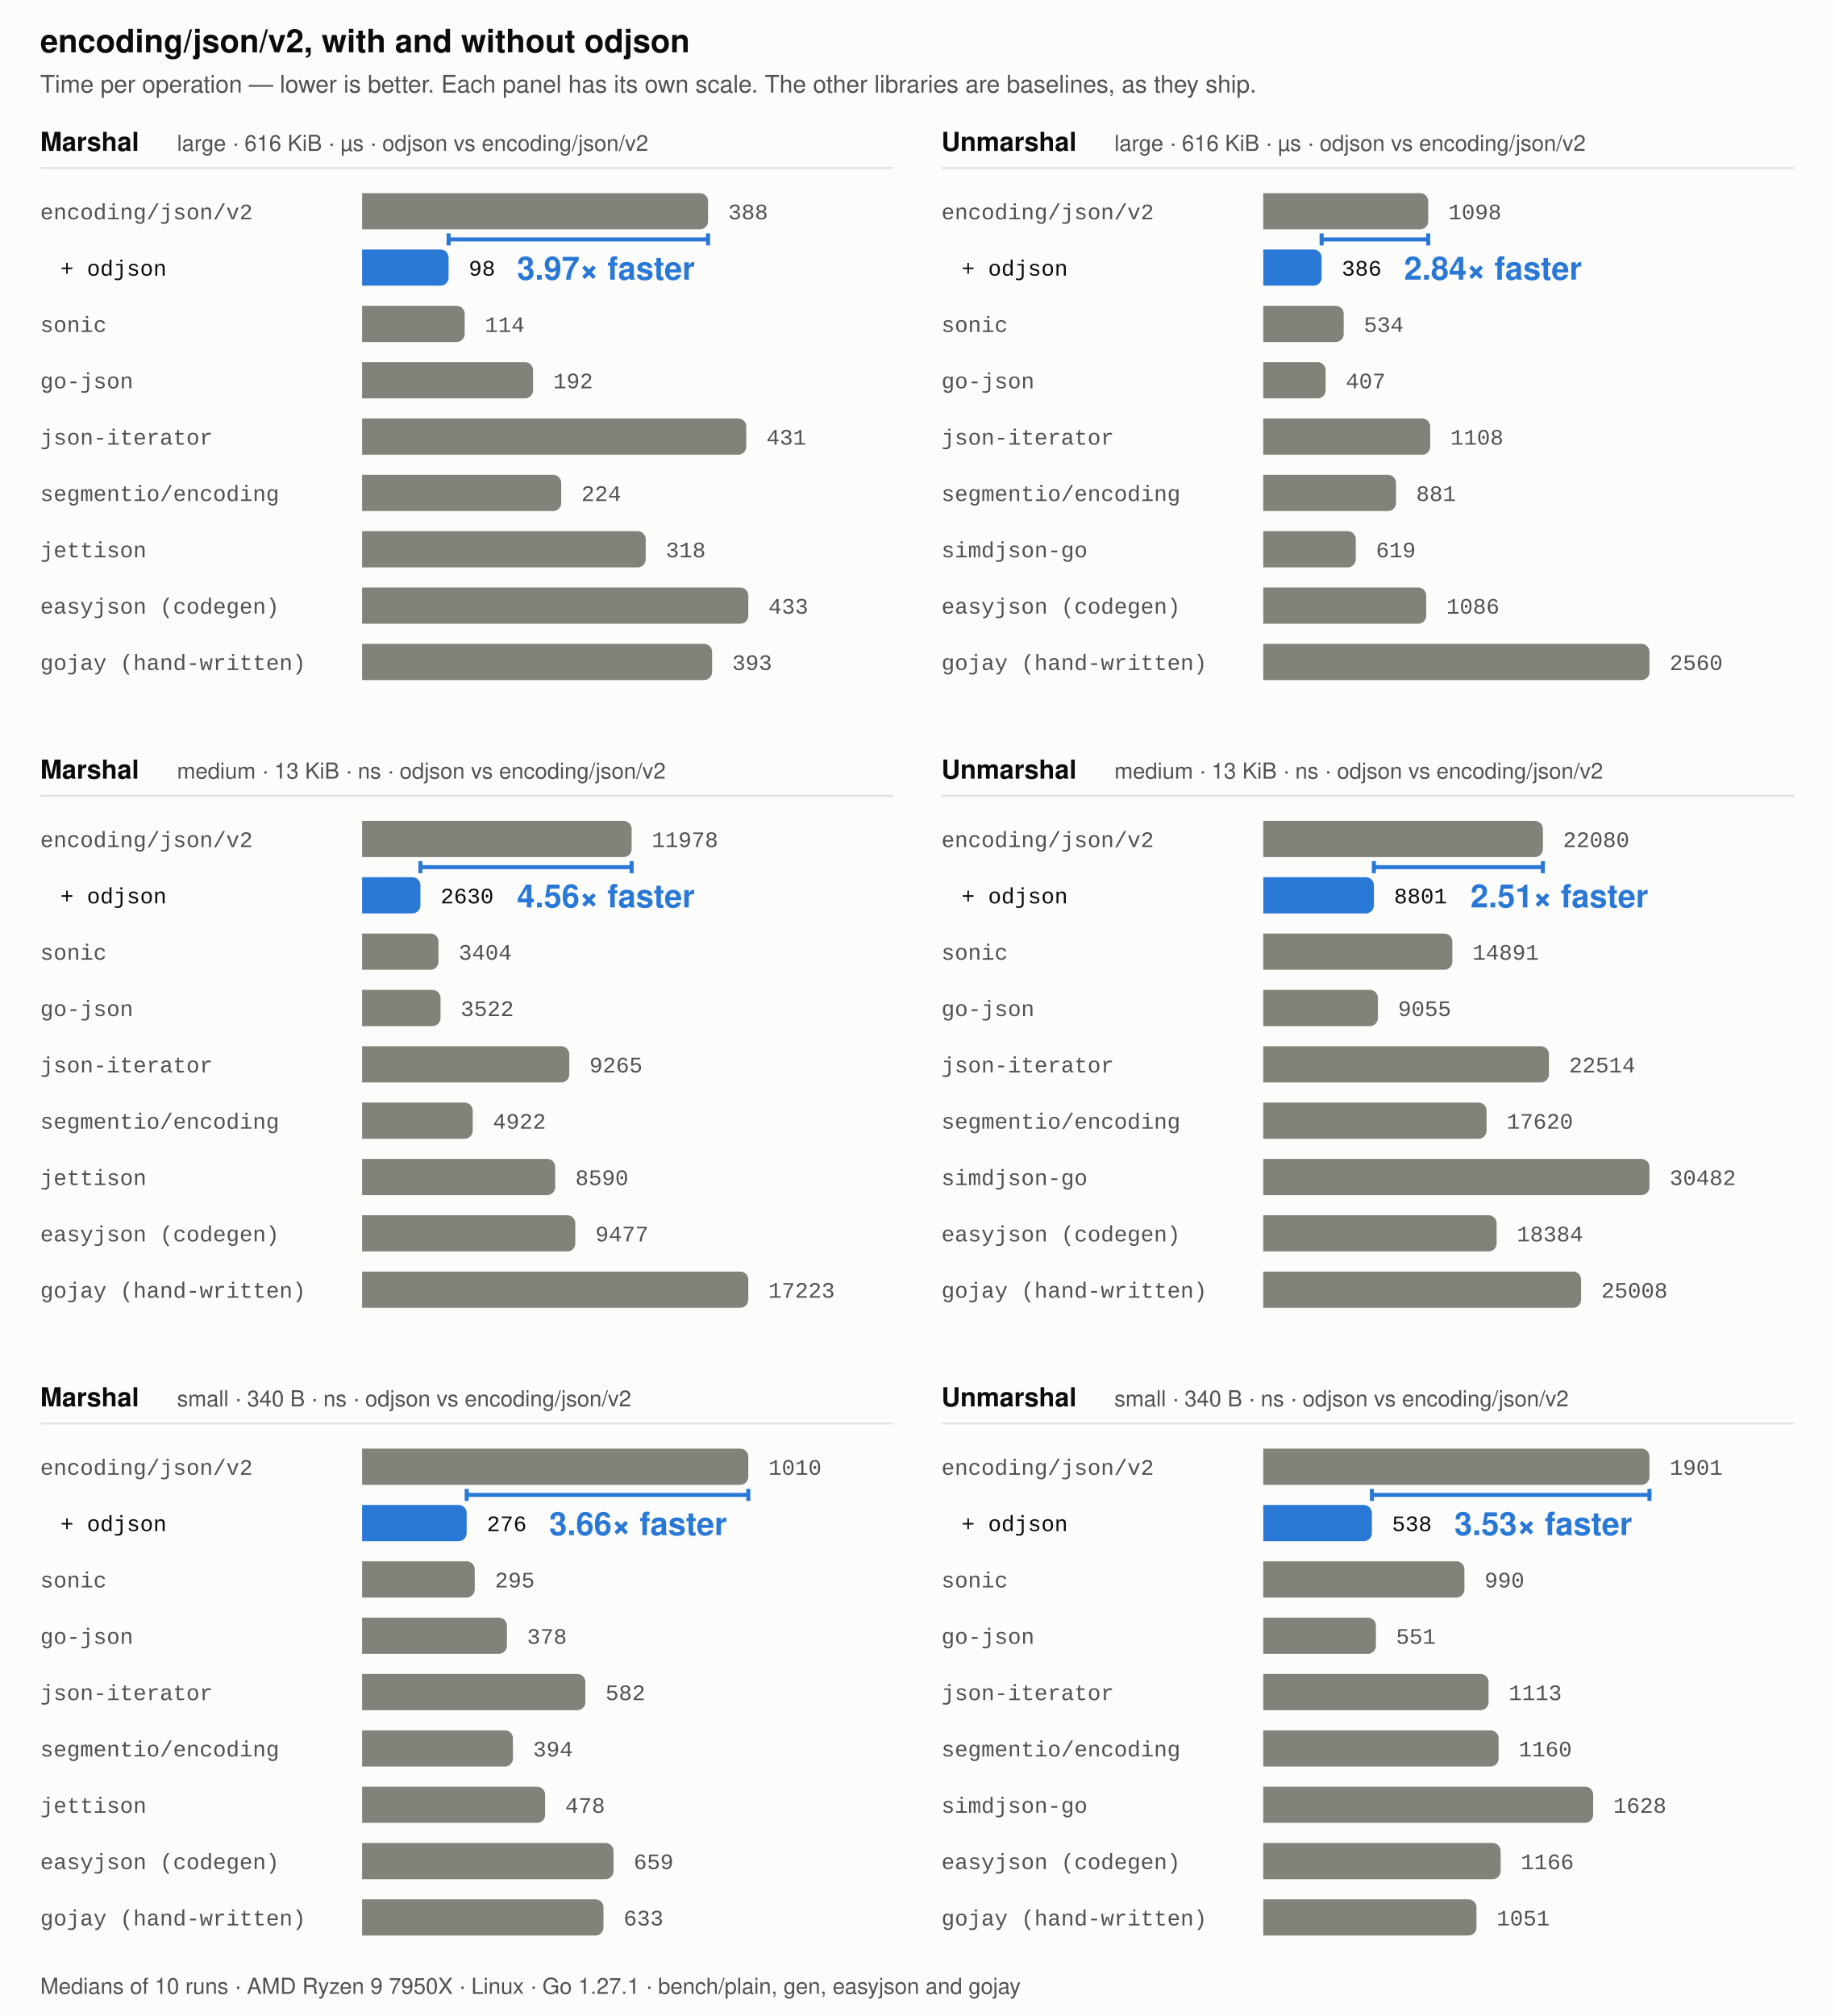
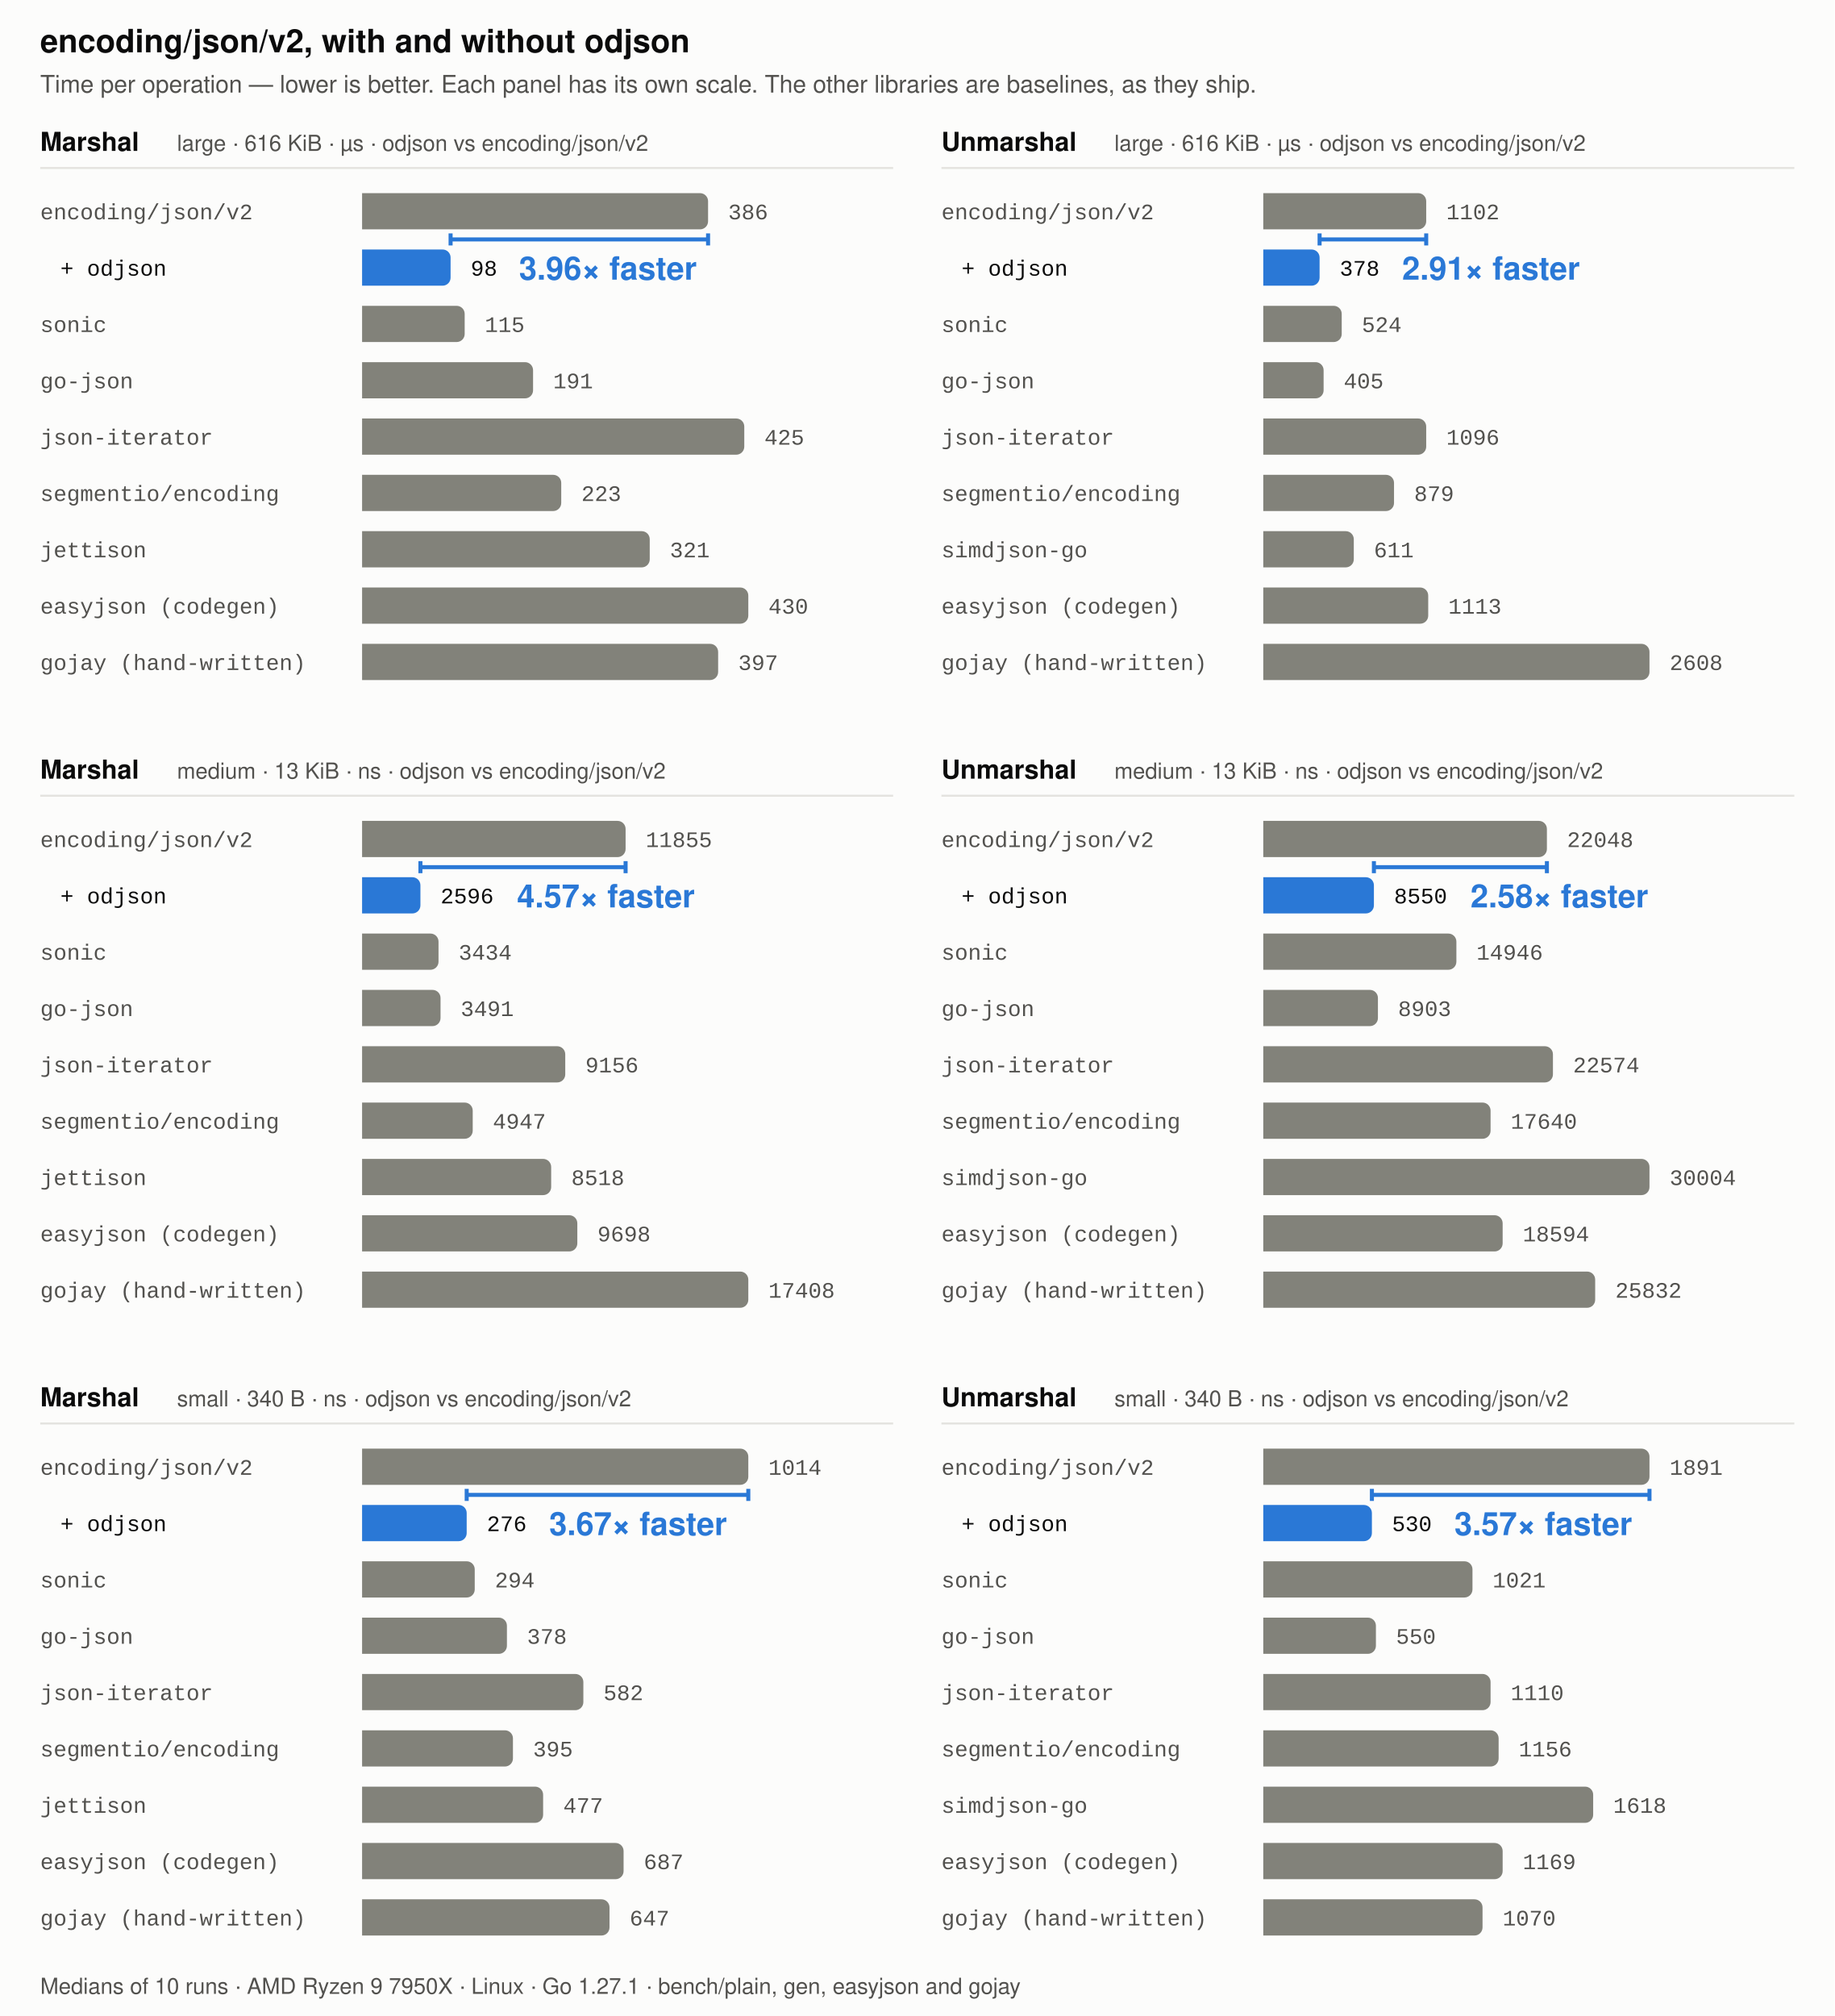
- <svg xmlns="http://www.w3.org/2000/svg" width="912" height="1002" viewBox="0 0 912 1002" role="img" aria-label="Benchmark comparison, lower is better. Marshal large · 616 KiB: encoding/json/v2 388 µs, + odjson 98 µs, sonic 114 µs, go-json 192 µs, json-iterator 431 µs, segmentio/encoding 224 µs, jettison 318 µs, easyjson (codegen) 433 µs, gojay (hand-written) 393 µs. Marshal medium · 13 KiB: encoding/json/v2 11978 ns, + odjson 2630 ns, sonic 3404 ns, go-json 3522 ns, json-iterator 9265 ns, segmentio/encoding 4922 ns, jettison 8590 ns, easyjson (codegen) 9477 ns, gojay (hand-written) 17223 ns. Marshal small · 340 B: encoding/json/v2 1010 ns, + odjson 276 ns, sonic 295 ns, go-json 378 ns, json-iterator 582 ns, segmentio/encoding 394 ns, jettison 478 ns, easyjson (codegen) 659 ns, gojay (hand-written) 633 ns. Unmarshal large · 616 KiB: encoding/json/v2 1098 µs, + odjson 386 µs, sonic 534 µs, go-json 407 µs, json-iterator 1108 µs, segmentio/encoding 881 µs, simdjson-go 619 µs, easyjson (codegen) 1086 µs, gojay (hand-written) 2560 µs. Unmarshal medium · 13 KiB: encoding/json/v2 22080 ns, + odjson 8801 ns, sonic 14891 ns, go-json 9055 ns, json-iterator 22514 ns, segmentio/encoding 17620 ns, simdjson-go 30482 ns, easyjson (codegen) 18384 ns, gojay (hand-written) 25008 ns. Unmarshal small · 340 B: encoding/json/v2 1901 ns, + odjson 538 ns, sonic 990 ns, go-json 551 ns, json-iterator 1113 ns, segmentio/encoding 1160 ns, simdjson-go 1628 ns, easyjson (codegen) 1166 ns, gojay (hand-written) 1051 ns.">
+ <svg xmlns="http://www.w3.org/2000/svg" width="912" height="1002" viewBox="0 0 912 1002" role="img" aria-label="Benchmark comparison, lower is better. Marshal large · 616 KiB: encoding/json/v2 386 µs, + odjson 98 µs, sonic 115 µs, go-json 191 µs, json-iterator 425 µs, segmentio/encoding 223 µs, jettison 321 µs, easyjson (codegen) 430 µs, gojay (hand-written) 397 µs. Marshal medium · 13 KiB: encoding/json/v2 11855 ns, + odjson 2596 ns, sonic 3434 ns, go-json 3491 ns, json-iterator 9156 ns, segmentio/encoding 4947 ns, jettison 8518 ns, easyjson (codegen) 9698 ns, gojay (hand-written) 17408 ns. Marshal small · 340 B: encoding/json/v2 1014 ns, + odjson 276 ns, sonic 294 ns, go-json 378 ns, json-iterator 582 ns, segmentio/encoding 395 ns, jettison 477 ns, easyjson (codegen) 687 ns, gojay (hand-written) 647 ns. Unmarshal large · 616 KiB: encoding/json/v2 1102 µs, + odjson 378 µs, sonic 524 µs, go-json 405 µs, json-iterator 1096 µs, segmentio/encoding 879 µs, simdjson-go 611 µs, easyjson (codegen) 1113 µs, gojay (hand-written) 2608 µs. Unmarshal medium · 13 KiB: encoding/json/v2 22048 ns, + odjson 8550 ns, sonic 14946 ns, go-json 8903 ns, json-iterator 22574 ns, segmentio/encoding 17640 ns, simdjson-go 30004 ns, easyjson (codegen) 18594 ns, gojay (hand-written) 25832 ns. Unmarshal small · 340 B: encoding/json/v2 1891 ns, + odjson 530 ns, sonic 1021 ns, go-json 550 ns, json-iterator 1110 ns, segmentio/encoding 1156 ns, simdjson-go 1618 ns, easyjson (codegen) 1169 ns, gojay (hand-written) 1070 ns.">
  <style>
text{font-family:-apple-system,BlinkMacSystemFont,"Segoe UI",Helvetica,Arial,sans-serif}
.mono{font-family:ui-monospace,SFMono-Regular,Menlo,Consolas,"Liberation Mono",monospace}
.t1{fill:#0b0b0b}.t2{fill:#52514e}
</style>
  <rect width="912" height="1002" fill="#fcfcfb" />
  <text class="t1" x="20" y="26" font-size="16" font-weight="600">encoding/json/v2, with and without odjson</text>
  <text class="t2" x="20" y="46" font-size="12">Time per operation — lower is better. Each panel has its own scale. The other libraries are baselines, as they ship.</text>
  <text class="t1" x="20" y="75" font-size="13" font-weight="600">Marshal</text>
  <text class="t2" x="88" y="75" font-size="11">large · 616 KiB · µs · odjson vs encoding/json/v2</text>
  <rect x="20" y="83" width="424" height="1" fill="#e4e3df" />
  <text class="mono t2" x="20" y="109" font-size="11">encoding/json/v2</text>
  <path d="M180 96 h168 a4 4 0 0 1 4 4 v10 a4 4 0 0 1 -4 4 h-168 z" fill="#82827a" />
-   <text class="mono t2" x="362" y="109" font-size="11">388</text>
+   <text class="mono t2" x="362" y="109" font-size="11">386</text>
  <text class="mono t1" x="30" y="137" font-size="11">+ odjson</text>
-   <path d="M180 124 h39 a4 4 0 0 1 4 4 v10 a4 4 0 0 1 -4 4 h-39 z" fill="#2a78d6" />
-   <text class="mono t1" x="233" y="137" font-size="11">98</text>
-   <path d="M223 116 v6 m0 -3 H352 m0 -3 v6" stroke="#2a78d6" stroke-width="2" fill="none" />
-   <text x="257" y="139" font-size="16" font-weight="700" fill="#2a78d6">3.97× faster</text>
+   <path d="M180 124 h40 a4 4 0 0 1 4 4 v10 a4 4 0 0 1 -4 4 h-40 z" fill="#2a78d6" />
+   <text class="mono t1" x="234" y="137" font-size="11">98</text>
+   <path d="M224 116 v6 m0 -3 H352 m0 -3 v6" stroke="#2a78d6" stroke-width="2" fill="none" />
+   <text x="258" y="139" font-size="16" font-weight="700" fill="#2a78d6">3.96× faster</text>
  <text class="mono t2" x="20" y="165" font-size="11">sonic</text>
  <path d="M180 152 h47 a4 4 0 0 1 4 4 v10 a4 4 0 0 1 -4 4 h-47 z" fill="#82827a" />
-   <text class="mono t2" x="241" y="165" font-size="11">114</text>
+   <text class="mono t2" x="241" y="165" font-size="11">115</text>
  <text class="mono t2" x="20" y="193" font-size="11">go-json</text>
  <path d="M180 180 h81 a4 4 0 0 1 4 4 v10 a4 4 0 0 1 -4 4 h-81 z" fill="#82827a" />
-   <text class="mono t2" x="275" y="193" font-size="11">192</text>
+   <text class="mono t2" x="275" y="193" font-size="11">191</text>
  <text class="mono t2" x="20" y="221" font-size="11">json-iterator</text>
-   <path d="M180 208 h187 a4 4 0 0 1 4 4 v10 a4 4 0 0 1 -4 4 h-187 z" fill="#82827a" />
-   <text class="mono t2" x="381" y="221" font-size="11">431</text>
+   <path d="M180 208 h186 a4 4 0 0 1 4 4 v10 a4 4 0 0 1 -4 4 h-186 z" fill="#82827a" />
+   <text class="mono t2" x="380" y="221" font-size="11">425</text>
  <text class="mono t2" x="20" y="249" font-size="11">segmentio/encoding</text>
  <path d="M180 236 h95 a4 4 0 0 1 4 4 v10 a4 4 0 0 1 -4 4 h-95 z" fill="#82827a" />
-   <text class="mono t2" x="289" y="249" font-size="11">224</text>
+   <text class="mono t2" x="289" y="249" font-size="11">223</text>
  <text class="mono t2" x="20" y="277" font-size="11">jettison</text>
-   <path d="M180 264 h137 a4 4 0 0 1 4 4 v10 a4 4 0 0 1 -4 4 h-137 z" fill="#82827a" />
-   <text class="mono t2" x="331" y="277" font-size="11">318</text>
+   <path d="M180 264 h139 a4 4 0 0 1 4 4 v10 a4 4 0 0 1 -4 4 h-139 z" fill="#82827a" />
+   <text class="mono t2" x="333" y="277" font-size="11">321</text>
  <text class="mono t2" x="20" y="305" font-size="11">easyjson (codegen)</text>
  <path d="M180 292 h188 a4 4 0 0 1 4 4 v10 a4 4 0 0 1 -4 4 h-188 z" fill="#82827a" />
-   <text class="mono t2" x="382" y="305" font-size="11">433</text>
+   <text class="mono t2" x="382" y="305" font-size="11">430</text>
  <text class="mono t2" x="20" y="333" font-size="11">gojay (hand-written)</text>
-   <path d="M180 320 h170 a4 4 0 0 1 4 4 v10 a4 4 0 0 1 -4 4 h-170 z" fill="#82827a" />
-   <text class="mono t2" x="364" y="333" font-size="11">393</text>
+   <path d="M180 320 h173 a4 4 0 0 1 4 4 v10 a4 4 0 0 1 -4 4 h-173 z" fill="#82827a" />
+   <text class="mono t2" x="367" y="333" font-size="11">397</text>
  <text class="t1" x="20" y="387" font-size="13" font-weight="600">Marshal</text>
  <text class="t2" x="88" y="387" font-size="11">medium · 13 KiB · ns · odjson vs encoding/json/v2</text>
  <rect x="20" y="395" width="424" height="1" fill="#e4e3df" />
  <text class="mono t2" x="20" y="421" font-size="11">encoding/json/v2</text>
-   <path d="M180 408 h130 a4 4 0 0 1 4 4 v10 a4 4 0 0 1 -4 4 h-130 z" fill="#82827a" />
-   <text class="mono t2" x="324" y="421" font-size="11">11978</text>
+   <path d="M180 408 h127 a4 4 0 0 1 4 4 v10 a4 4 0 0 1 -4 4 h-127 z" fill="#82827a" />
+   <text class="mono t2" x="321" y="421" font-size="11">11855</text>
  <text class="mono t1" x="30" y="449" font-size="11">+ odjson</text>
  <path d="M180 436 h25 a4 4 0 0 1 4 4 v10 a4 4 0 0 1 -4 4 h-25 z" fill="#2a78d6" />
-   <text class="mono t1" x="219" y="449" font-size="11">2630</text>
-   <path d="M209 428 v6 m0 -3 H314 m0 -3 v6" stroke="#2a78d6" stroke-width="2" fill="none" />
-   <text x="257" y="451" font-size="16" font-weight="700" fill="#2a78d6">4.56× faster</text>
+   <text class="mono t1" x="219" y="449" font-size="11">2596</text>
+   <path d="M209 428 v6 m0 -3 H311 m0 -3 v6" stroke="#2a78d6" stroke-width="2" fill="none" />
+   <text x="257" y="451" font-size="16" font-weight="700" fill="#2a78d6">4.57× faster</text>
  <text class="mono t2" x="20" y="477" font-size="11">sonic</text>
  <path d="M180 464 h34 a4 4 0 0 1 4 4 v10 a4 4 0 0 1 -4 4 h-34 z" fill="#82827a" />
-   <text class="mono t2" x="228" y="477" font-size="11">3404</text>
+   <text class="mono t2" x="228" y="477" font-size="11">3434</text>
  <text class="mono t2" x="20" y="505" font-size="11">go-json</text>
  <path d="M180 492 h35 a4 4 0 0 1 4 4 v10 a4 4 0 0 1 -4 4 h-35 z" fill="#82827a" />
-   <text class="mono t2" x="229" y="505" font-size="11">3522</text>
+   <text class="mono t2" x="229" y="505" font-size="11">3491</text>
  <text class="mono t2" x="20" y="533" font-size="11">json-iterator</text>
-   <path d="M180 520 h99 a4 4 0 0 1 4 4 v10 a4 4 0 0 1 -4 4 h-99 z" fill="#82827a" />
-   <text class="mono t2" x="293" y="533" font-size="11">9265</text>
+   <path d="M180 520 h97 a4 4 0 0 1 4 4 v10 a4 4 0 0 1 -4 4 h-97 z" fill="#82827a" />
+   <text class="mono t2" x="291" y="533" font-size="11">9156</text>
  <text class="mono t2" x="20" y="561" font-size="11">segmentio/encoding</text>
  <path d="M180 548 h51 a4 4 0 0 1 4 4 v10 a4 4 0 0 1 -4 4 h-51 z" fill="#82827a" />
-   <text class="mono t2" x="245" y="561" font-size="11">4922</text>
+   <text class="mono t2" x="245" y="561" font-size="11">4947</text>
  <text class="mono t2" x="20" y="589" font-size="11">jettison</text>
-   <path d="M180 576 h92 a4 4 0 0 1 4 4 v10 a4 4 0 0 1 -4 4 h-92 z" fill="#82827a" />
-   <text class="mono t2" x="286" y="589" font-size="11">8590</text>
+   <path d="M180 576 h90 a4 4 0 0 1 4 4 v10 a4 4 0 0 1 -4 4 h-90 z" fill="#82827a" />
+   <text class="mono t2" x="284" y="589" font-size="11">8518</text>
  <text class="mono t2" x="20" y="617" font-size="11">easyjson (codegen)</text>
-   <path d="M180 604 h102 a4 4 0 0 1 4 4 v10 a4 4 0 0 1 -4 4 h-102 z" fill="#82827a" />
-   <text class="mono t2" x="296" y="617" font-size="11">9477</text>
+   <path d="M180 604 h103 a4 4 0 0 1 4 4 v10 a4 4 0 0 1 -4 4 h-103 z" fill="#82827a" />
+   <text class="mono t2" x="297" y="617" font-size="11">9698</text>
  <text class="mono t2" x="20" y="645" font-size="11">gojay (hand-written)</text>
  <path d="M180 632 h188 a4 4 0 0 1 4 4 v10 a4 4 0 0 1 -4 4 h-188 z" fill="#82827a" />
-   <text class="mono t2" x="382" y="645" font-size="11">17223</text>
+   <text class="mono t2" x="382" y="645" font-size="11">17408</text>
  <text class="t1" x="20" y="699" font-size="13" font-weight="600">Marshal</text>
  <text class="t2" x="88" y="699" font-size="11">small · 340 B · ns · odjson vs encoding/json/v2</text>
  <rect x="20" y="707" width="424" height="1" fill="#e4e3df" />
  <text class="mono t2" x="20" y="733" font-size="11">encoding/json/v2</text>
  <path d="M180 720 h188 a4 4 0 0 1 4 4 v10 a4 4 0 0 1 -4 4 h-188 z" fill="#82827a" />
-   <text class="mono t2" x="382" y="733" font-size="11">1010</text>
+   <text class="mono t2" x="382" y="733" font-size="11">1014</text>
  <text class="mono t1" x="30" y="761" font-size="11">+ odjson</text>
  <path d="M180 748 h48 a4 4 0 0 1 4 4 v10 a4 4 0 0 1 -4 4 h-48 z" fill="#2a78d6" />
  <text class="mono t1" x="242" y="761" font-size="11">276</text>
  <path d="M232 740 v6 m0 -3 H372 m0 -3 v6" stroke="#2a78d6" stroke-width="2" fill="none" />
-   <text x="273" y="763" font-size="16" font-weight="700" fill="#2a78d6">3.66× faster</text>
+   <text x="273" y="763" font-size="16" font-weight="700" fill="#2a78d6">3.67× faster</text>
  <text class="mono t2" x="20" y="789" font-size="11">sonic</text>
  <path d="M180 776 h52 a4 4 0 0 1 4 4 v10 a4 4 0 0 1 -4 4 h-52 z" fill="#82827a" />
-   <text class="mono t2" x="246" y="789" font-size="11">295</text>
+   <text class="mono t2" x="246" y="789" font-size="11">294</text>
  <text class="mono t2" x="20" y="817" font-size="11">go-json</text>
  <path d="M180 804 h68 a4 4 0 0 1 4 4 v10 a4 4 0 0 1 -4 4 h-68 z" fill="#82827a" />
  <text class="mono t2" x="262" y="817" font-size="11">378</text>
  <text class="mono t2" x="20" y="845" font-size="11">json-iterator</text>
-   <path d="M180 832 h107 a4 4 0 0 1 4 4 v10 a4 4 0 0 1 -4 4 h-107 z" fill="#82827a" />
-   <text class="mono t2" x="301" y="845" font-size="11">582</text>
+   <path d="M180 832 h106 a4 4 0 0 1 4 4 v10 a4 4 0 0 1 -4 4 h-106 z" fill="#82827a" />
+   <text class="mono t2" x="300" y="845" font-size="11">582</text>
  <text class="mono t2" x="20" y="873" font-size="11">segmentio/encoding</text>
  <path d="M180 860 h71 a4 4 0 0 1 4 4 v10 a4 4 0 0 1 -4 4 h-71 z" fill="#82827a" />
-   <text class="mono t2" x="265" y="873" font-size="11">394</text>
+   <text class="mono t2" x="265" y="873" font-size="11">395</text>
  <text class="mono t2" x="20" y="901" font-size="11">jettison</text>
-   <path d="M180 888 h87 a4 4 0 0 1 4 4 v10 a4 4 0 0 1 -4 4 h-87 z" fill="#82827a" />
-   <text class="mono t2" x="281" y="901" font-size="11">478</text>
+   <path d="M180 888 h86 a4 4 0 0 1 4 4 v10 a4 4 0 0 1 -4 4 h-86 z" fill="#82827a" />
+   <text class="mono t2" x="280" y="901" font-size="11">477</text>
  <text class="mono t2" x="20" y="929" font-size="11">easyjson (codegen)</text>
-   <path d="M180 916 h121 a4 4 0 0 1 4 4 v10 a4 4 0 0 1 -4 4 h-121 z" fill="#82827a" />
-   <text class="mono t2" x="315" y="929" font-size="11">659</text>
+   <path d="M180 916 h126 a4 4 0 0 1 4 4 v10 a4 4 0 0 1 -4 4 h-126 z" fill="#82827a" />
+   <text class="mono t2" x="320" y="929" font-size="11">687</text>
  <text class="mono t2" x="20" y="957" font-size="11">gojay (hand-written)</text>
-   <path d="M180 944 h116 a4 4 0 0 1 4 4 v10 a4 4 0 0 1 -4 4 h-116 z" fill="#82827a" />
-   <text class="mono t2" x="310" y="957" font-size="11">633</text>
+   <path d="M180 944 h119 a4 4 0 0 1 4 4 v10 a4 4 0 0 1 -4 4 h-119 z" fill="#82827a" />
+   <text class="mono t2" x="313" y="957" font-size="11">647</text>
  <text class="t1" x="468" y="75" font-size="13" font-weight="600">Unmarshal</text>
  <text class="t2" x="554" y="75" font-size="11">large · 616 KiB · µs · odjson vs encoding/json/v2</text>
  <rect x="468" y="83" width="424" height="1" fill="#e4e3df" />
  <text class="mono t2" x="468" y="109" font-size="11">encoding/json/v2</text>
-   <path d="M628 96 h78 a4 4 0 0 1 4 4 v10 a4 4 0 0 1 -4 4 h-78 z" fill="#82827a" />
-   <text class="mono t2" x="720" y="109" font-size="11">1098</text>
+   <path d="M628 96 h77 a4 4 0 0 1 4 4 v10 a4 4 0 0 1 -4 4 h-77 z" fill="#82827a" />
+   <text class="mono t2" x="719" y="109" font-size="11">1102</text>
  <text class="mono t1" x="478" y="137" font-size="11">+ odjson</text>
-   <path d="M628 124 h25 a4 4 0 0 1 4 4 v10 a4 4 0 0 1 -4 4 h-25 z" fill="#2a78d6" />
-   <text class="mono t1" x="667" y="137" font-size="11">386</text>
-   <path d="M657 116 v6 m0 -3 H710 m0 -3 v6" stroke="#2a78d6" stroke-width="2" fill="none" />
-   <text x="698" y="139" font-size="16" font-weight="700" fill="#2a78d6">2.84× faster</text>
+   <path d="M628 124 h24 a4 4 0 0 1 4 4 v10 a4 4 0 0 1 -4 4 h-24 z" fill="#2a78d6" />
+   <text class="mono t1" x="666" y="137" font-size="11">378</text>
+   <path d="M656 116 v6 m0 -3 H709 m0 -3 v6" stroke="#2a78d6" stroke-width="2" fill="none" />
+   <text x="697" y="139" font-size="16" font-weight="700" fill="#2a78d6">2.91× faster</text>
  <text class="mono t2" x="468" y="165" font-size="11">sonic</text>
-   <path d="M628 152 h36 a4 4 0 0 1 4 4 v10 a4 4 0 0 1 -4 4 h-36 z" fill="#82827a" />
-   <text class="mono t2" x="678" y="165" font-size="11">534</text>
+   <path d="M628 152 h35 a4 4 0 0 1 4 4 v10 a4 4 0 0 1 -4 4 h-35 z" fill="#82827a" />
+   <text class="mono t2" x="677" y="165" font-size="11">524</text>
  <text class="mono t2" x="468" y="193" font-size="11">go-json</text>
-   <path d="M628 180 h27 a4 4 0 0 1 4 4 v10 a4 4 0 0 1 -4 4 h-27 z" fill="#82827a" />
-   <text class="mono t2" x="669" y="193" font-size="11">407</text>
+   <path d="M628 180 h26 a4 4 0 0 1 4 4 v10 a4 4 0 0 1 -4 4 h-26 z" fill="#82827a" />
+   <text class="mono t2" x="668" y="193" font-size="11">405</text>
  <text class="mono t2" x="468" y="221" font-size="11">json-iterator</text>
-   <path d="M628 208 h79 a4 4 0 0 1 4 4 v10 a4 4 0 0 1 -4 4 h-79 z" fill="#82827a" />
-   <text class="mono t2" x="721" y="221" font-size="11">1108</text>
+   <path d="M628 208 h77 a4 4 0 0 1 4 4 v10 a4 4 0 0 1 -4 4 h-77 z" fill="#82827a" />
+   <text class="mono t2" x="719" y="221" font-size="11">1096</text>
  <text class="mono t2" x="468" y="249" font-size="11">segmentio/encoding</text>
-   <path d="M628 236 h62 a4 4 0 0 1 4 4 v10 a4 4 0 0 1 -4 4 h-62 z" fill="#82827a" />
-   <text class="mono t2" x="704" y="249" font-size="11">881</text>
+   <path d="M628 236 h61 a4 4 0 0 1 4 4 v10 a4 4 0 0 1 -4 4 h-61 z" fill="#82827a" />
+   <text class="mono t2" x="703" y="249" font-size="11">879</text>
  <text class="mono t2" x="468" y="277" font-size="11">simdjson-go</text>
-   <path d="M628 264 h42 a4 4 0 0 1 4 4 v10 a4 4 0 0 1 -4 4 h-42 z" fill="#82827a" />
-   <text class="mono t2" x="684" y="277" font-size="11">619</text>
+   <path d="M628 264 h41 a4 4 0 0 1 4 4 v10 a4 4 0 0 1 -4 4 h-41 z" fill="#82827a" />
+   <text class="mono t2" x="683" y="277" font-size="11">611</text>
  <text class="mono t2" x="468" y="305" font-size="11">easyjson (codegen)</text>
-   <path d="M628 292 h77 a4 4 0 0 1 4 4 v10 a4 4 0 0 1 -4 4 h-77 z" fill="#82827a" />
-   <text class="mono t2" x="719" y="305" font-size="11">1086</text>
+   <path d="M628 292 h78 a4 4 0 0 1 4 4 v10 a4 4 0 0 1 -4 4 h-78 z" fill="#82827a" />
+   <text class="mono t2" x="720" y="305" font-size="11">1113</text>
  <text class="mono t2" x="468" y="333" font-size="11">gojay (hand-written)</text>
  <path d="M628 320 h188 a4 4 0 0 1 4 4 v10 a4 4 0 0 1 -4 4 h-188 z" fill="#82827a" />
-   <text class="mono t2" x="830" y="333" font-size="11">2560</text>
+   <text class="mono t2" x="830" y="333" font-size="11">2608</text>
  <text class="t1" x="468" y="387" font-size="13" font-weight="600">Unmarshal</text>
  <text class="t2" x="554" y="387" font-size="11">medium · 13 KiB · ns · odjson vs encoding/json/v2</text>
  <rect x="468" y="395" width="424" height="1" fill="#e4e3df" />
  <text class="mono t2" x="468" y="421" font-size="11">encoding/json/v2</text>
-   <path d="M628 408 h135 a4 4 0 0 1 4 4 v10 a4 4 0 0 1 -4 4 h-135 z" fill="#82827a" />
-   <text class="mono t2" x="777" y="421" font-size="11">22080</text>
+   <path d="M628 408 h137 a4 4 0 0 1 4 4 v10 a4 4 0 0 1 -4 4 h-137 z" fill="#82827a" />
+   <text class="mono t2" x="779" y="421" font-size="11">22048</text>
  <text class="mono t1" x="478" y="449" font-size="11">+ odjson</text>
  <path d="M628 436 h51 a4 4 0 0 1 4 4 v10 a4 4 0 0 1 -4 4 h-51 z" fill="#2a78d6" />
-   <text class="mono t1" x="693" y="449" font-size="11">8801</text>
-   <path d="M683 428 v6 m0 -3 H767 m0 -3 v6" stroke="#2a78d6" stroke-width="2" fill="none" />
-   <text x="731" y="451" font-size="16" font-weight="700" fill="#2a78d6">2.51× faster</text>
+   <text class="mono t1" x="693" y="449" font-size="11">8550</text>
+   <path d="M683 428 v6 m0 -3 H769 m0 -3 v6" stroke="#2a78d6" stroke-width="2" fill="none" />
+   <text x="731" y="451" font-size="16" font-weight="700" fill="#2a78d6">2.58× faster</text>
  <text class="mono t2" x="468" y="477" font-size="11">sonic</text>
-   <path d="M628 464 h90 a4 4 0 0 1 4 4 v10 a4 4 0 0 1 -4 4 h-90 z" fill="#82827a" />
-   <text class="mono t2" x="732" y="477" font-size="11">14891</text>
+   <path d="M628 464 h92 a4 4 0 0 1 4 4 v10 a4 4 0 0 1 -4 4 h-92 z" fill="#82827a" />
+   <text class="mono t2" x="734" y="477" font-size="11">14946</text>
  <text class="mono t2" x="468" y="505" font-size="11">go-json</text>
  <path d="M628 492 h53 a4 4 0 0 1 4 4 v10 a4 4 0 0 1 -4 4 h-53 z" fill="#82827a" />
-   <text class="mono t2" x="695" y="505" font-size="11">9055</text>
+   <text class="mono t2" x="695" y="505" font-size="11">8903</text>
  <text class="mono t2" x="468" y="533" font-size="11">json-iterator</text>
-   <path d="M628 520 h138 a4 4 0 0 1 4 4 v10 a4 4 0 0 1 -4 4 h-138 z" fill="#82827a" />
-   <text class="mono t2" x="780" y="533" font-size="11">22514</text>
+   <path d="M628 520 h140 a4 4 0 0 1 4 4 v10 a4 4 0 0 1 -4 4 h-140 z" fill="#82827a" />
+   <text class="mono t2" x="782" y="533" font-size="11">22574</text>
  <text class="mono t2" x="468" y="561" font-size="11">segmentio/encoding</text>
-   <path d="M628 548 h107 a4 4 0 0 1 4 4 v10 a4 4 0 0 1 -4 4 h-107 z" fill="#82827a" />
-   <text class="mono t2" x="749" y="561" font-size="11">17620</text>
+   <path d="M628 548 h109 a4 4 0 0 1 4 4 v10 a4 4 0 0 1 -4 4 h-109 z" fill="#82827a" />
+   <text class="mono t2" x="751" y="561" font-size="11">17640</text>
  <text class="mono t2" x="468" y="589" font-size="11">simdjson-go</text>
  <path d="M628 576 h188 a4 4 0 0 1 4 4 v10 a4 4 0 0 1 -4 4 h-188 z" fill="#82827a" />
-   <text class="mono t2" x="830" y="589" font-size="11">30482</text>
+   <text class="mono t2" x="830" y="589" font-size="11">30004</text>
  <text class="mono t2" x="468" y="617" font-size="11">easyjson (codegen)</text>
-   <path d="M628 604 h112 a4 4 0 0 1 4 4 v10 a4 4 0 0 1 -4 4 h-112 z" fill="#82827a" />
-   <text class="mono t2" x="754" y="617" font-size="11">18384</text>
+   <path d="M628 604 h115 a4 4 0 0 1 4 4 v10 a4 4 0 0 1 -4 4 h-115 z" fill="#82827a" />
+   <text class="mono t2" x="757" y="617" font-size="11">18594</text>
  <text class="mono t2" x="468" y="645" font-size="11">gojay (hand-written)</text>
-   <path d="M628 632 h154 a4 4 0 0 1 4 4 v10 a4 4 0 0 1 -4 4 h-154 z" fill="#82827a" />
-   <text class="mono t2" x="796" y="645" font-size="11">25008</text>
+   <path d="M628 632 h161 a4 4 0 0 1 4 4 v10 a4 4 0 0 1 -4 4 h-161 z" fill="#82827a" />
+   <text class="mono t2" x="803" y="645" font-size="11">25832</text>
  <text class="t1" x="468" y="699" font-size="13" font-weight="600">Unmarshal</text>
  <text class="t2" x="554" y="699" font-size="11">small · 340 B · ns · odjson vs encoding/json/v2</text>
  <rect x="468" y="707" width="424" height="1" fill="#e4e3df" />
  <text class="mono t2" x="468" y="733" font-size="11">encoding/json/v2</text>
  <path d="M628 720 h188 a4 4 0 0 1 4 4 v10 a4 4 0 0 1 -4 4 h-188 z" fill="#82827a" />
-   <text class="mono t2" x="830" y="733" font-size="11">1901</text>
+   <text class="mono t2" x="830" y="733" font-size="11">1891</text>
  <text class="mono t1" x="478" y="761" font-size="11">+ odjson</text>
  <path d="M628 748 h50 a4 4 0 0 1 4 4 v10 a4 4 0 0 1 -4 4 h-50 z" fill="#2a78d6" />
-   <text class="mono t1" x="692" y="761" font-size="11">538</text>
+   <text class="mono t1" x="692" y="761" font-size="11">530</text>
  <path d="M682 740 v6 m0 -3 H820 m0 -3 v6" stroke="#2a78d6" stroke-width="2" fill="none" />
-   <text x="723" y="763" font-size="16" font-weight="700" fill="#2a78d6">3.53× faster</text>
+   <text x="723" y="763" font-size="16" font-weight="700" fill="#2a78d6">3.57× faster</text>
  <text class="mono t2" x="468" y="789" font-size="11">sonic</text>
-   <path d="M628 776 h96 a4 4 0 0 1 4 4 v10 a4 4 0 0 1 -4 4 h-96 z" fill="#82827a" />
-   <text class="mono t2" x="738" y="789" font-size="11">990</text>
+   <path d="M628 776 h100 a4 4 0 0 1 4 4 v10 a4 4 0 0 1 -4 4 h-100 z" fill="#82827a" />
+   <text class="mono t2" x="742" y="789" font-size="11">1021</text>
  <text class="mono t2" x="468" y="817" font-size="11">go-json</text>
  <path d="M628 804 h52 a4 4 0 0 1 4 4 v10 a4 4 0 0 1 -4 4 h-52 z" fill="#82827a" />
-   <text class="mono t2" x="694" y="817" font-size="11">551</text>
+   <text class="mono t2" x="694" y="817" font-size="11">550</text>
  <text class="mono t2" x="468" y="845" font-size="11">json-iterator</text>
-   <path d="M628 832 h108 a4 4 0 0 1 4 4 v10 a4 4 0 0 1 -4 4 h-108 z" fill="#82827a" />
-   <text class="mono t2" x="750" y="845" font-size="11">1113</text>
+   <path d="M628 832 h109 a4 4 0 0 1 4 4 v10 a4 4 0 0 1 -4 4 h-109 z" fill="#82827a" />
+   <text class="mono t2" x="751" y="845" font-size="11">1110</text>
  <text class="mono t2" x="468" y="873" font-size="11">segmentio/encoding</text>
  <path d="M628 860 h113 a4 4 0 0 1 4 4 v10 a4 4 0 0 1 -4 4 h-113 z" fill="#82827a" />
-   <text class="mono t2" x="755" y="873" font-size="11">1160</text>
+   <text class="mono t2" x="755" y="873" font-size="11">1156</text>
  <text class="mono t2" x="468" y="901" font-size="11">simdjson-go</text>
  <path d="M628 888 h160 a4 4 0 0 1 4 4 v10 a4 4 0 0 1 -4 4 h-160 z" fill="#82827a" />
-   <text class="mono t2" x="802" y="901" font-size="11">1628</text>
+   <text class="mono t2" x="802" y="901" font-size="11">1618</text>
  <text class="mono t2" x="468" y="929" font-size="11">easyjson (codegen)</text>
-   <path d="M628 916 h114 a4 4 0 0 1 4 4 v10 a4 4 0 0 1 -4 4 h-114 z" fill="#82827a" />
-   <text class="mono t2" x="756" y="929" font-size="11">1166</text>
+   <path d="M628 916 h115 a4 4 0 0 1 4 4 v10 a4 4 0 0 1 -4 4 h-115 z" fill="#82827a" />
+   <text class="mono t2" x="757" y="929" font-size="11">1169</text>
  <text class="mono t2" x="468" y="957" font-size="11">gojay (hand-written)</text>
-   <path d="M628 944 h102 a4 4 0 0 1 4 4 v10 a4 4 0 0 1 -4 4 h-102 z" fill="#82827a" />
-   <text class="mono t2" x="744" y="957" font-size="11">1051</text>
+   <path d="M628 944 h105 a4 4 0 0 1 4 4 v10 a4 4 0 0 1 -4 4 h-105 z" fill="#82827a" />
+   <text class="mono t2" x="747" y="957" font-size="11">1070</text>
  <text class="t2" x="20" y="991" font-size="11">Medians of 10 runs · AMD Ryzen 9 7950X · Linux · Go 1.27.1 · bench/plain, gen, easyjson and gojay</text>
</svg>
